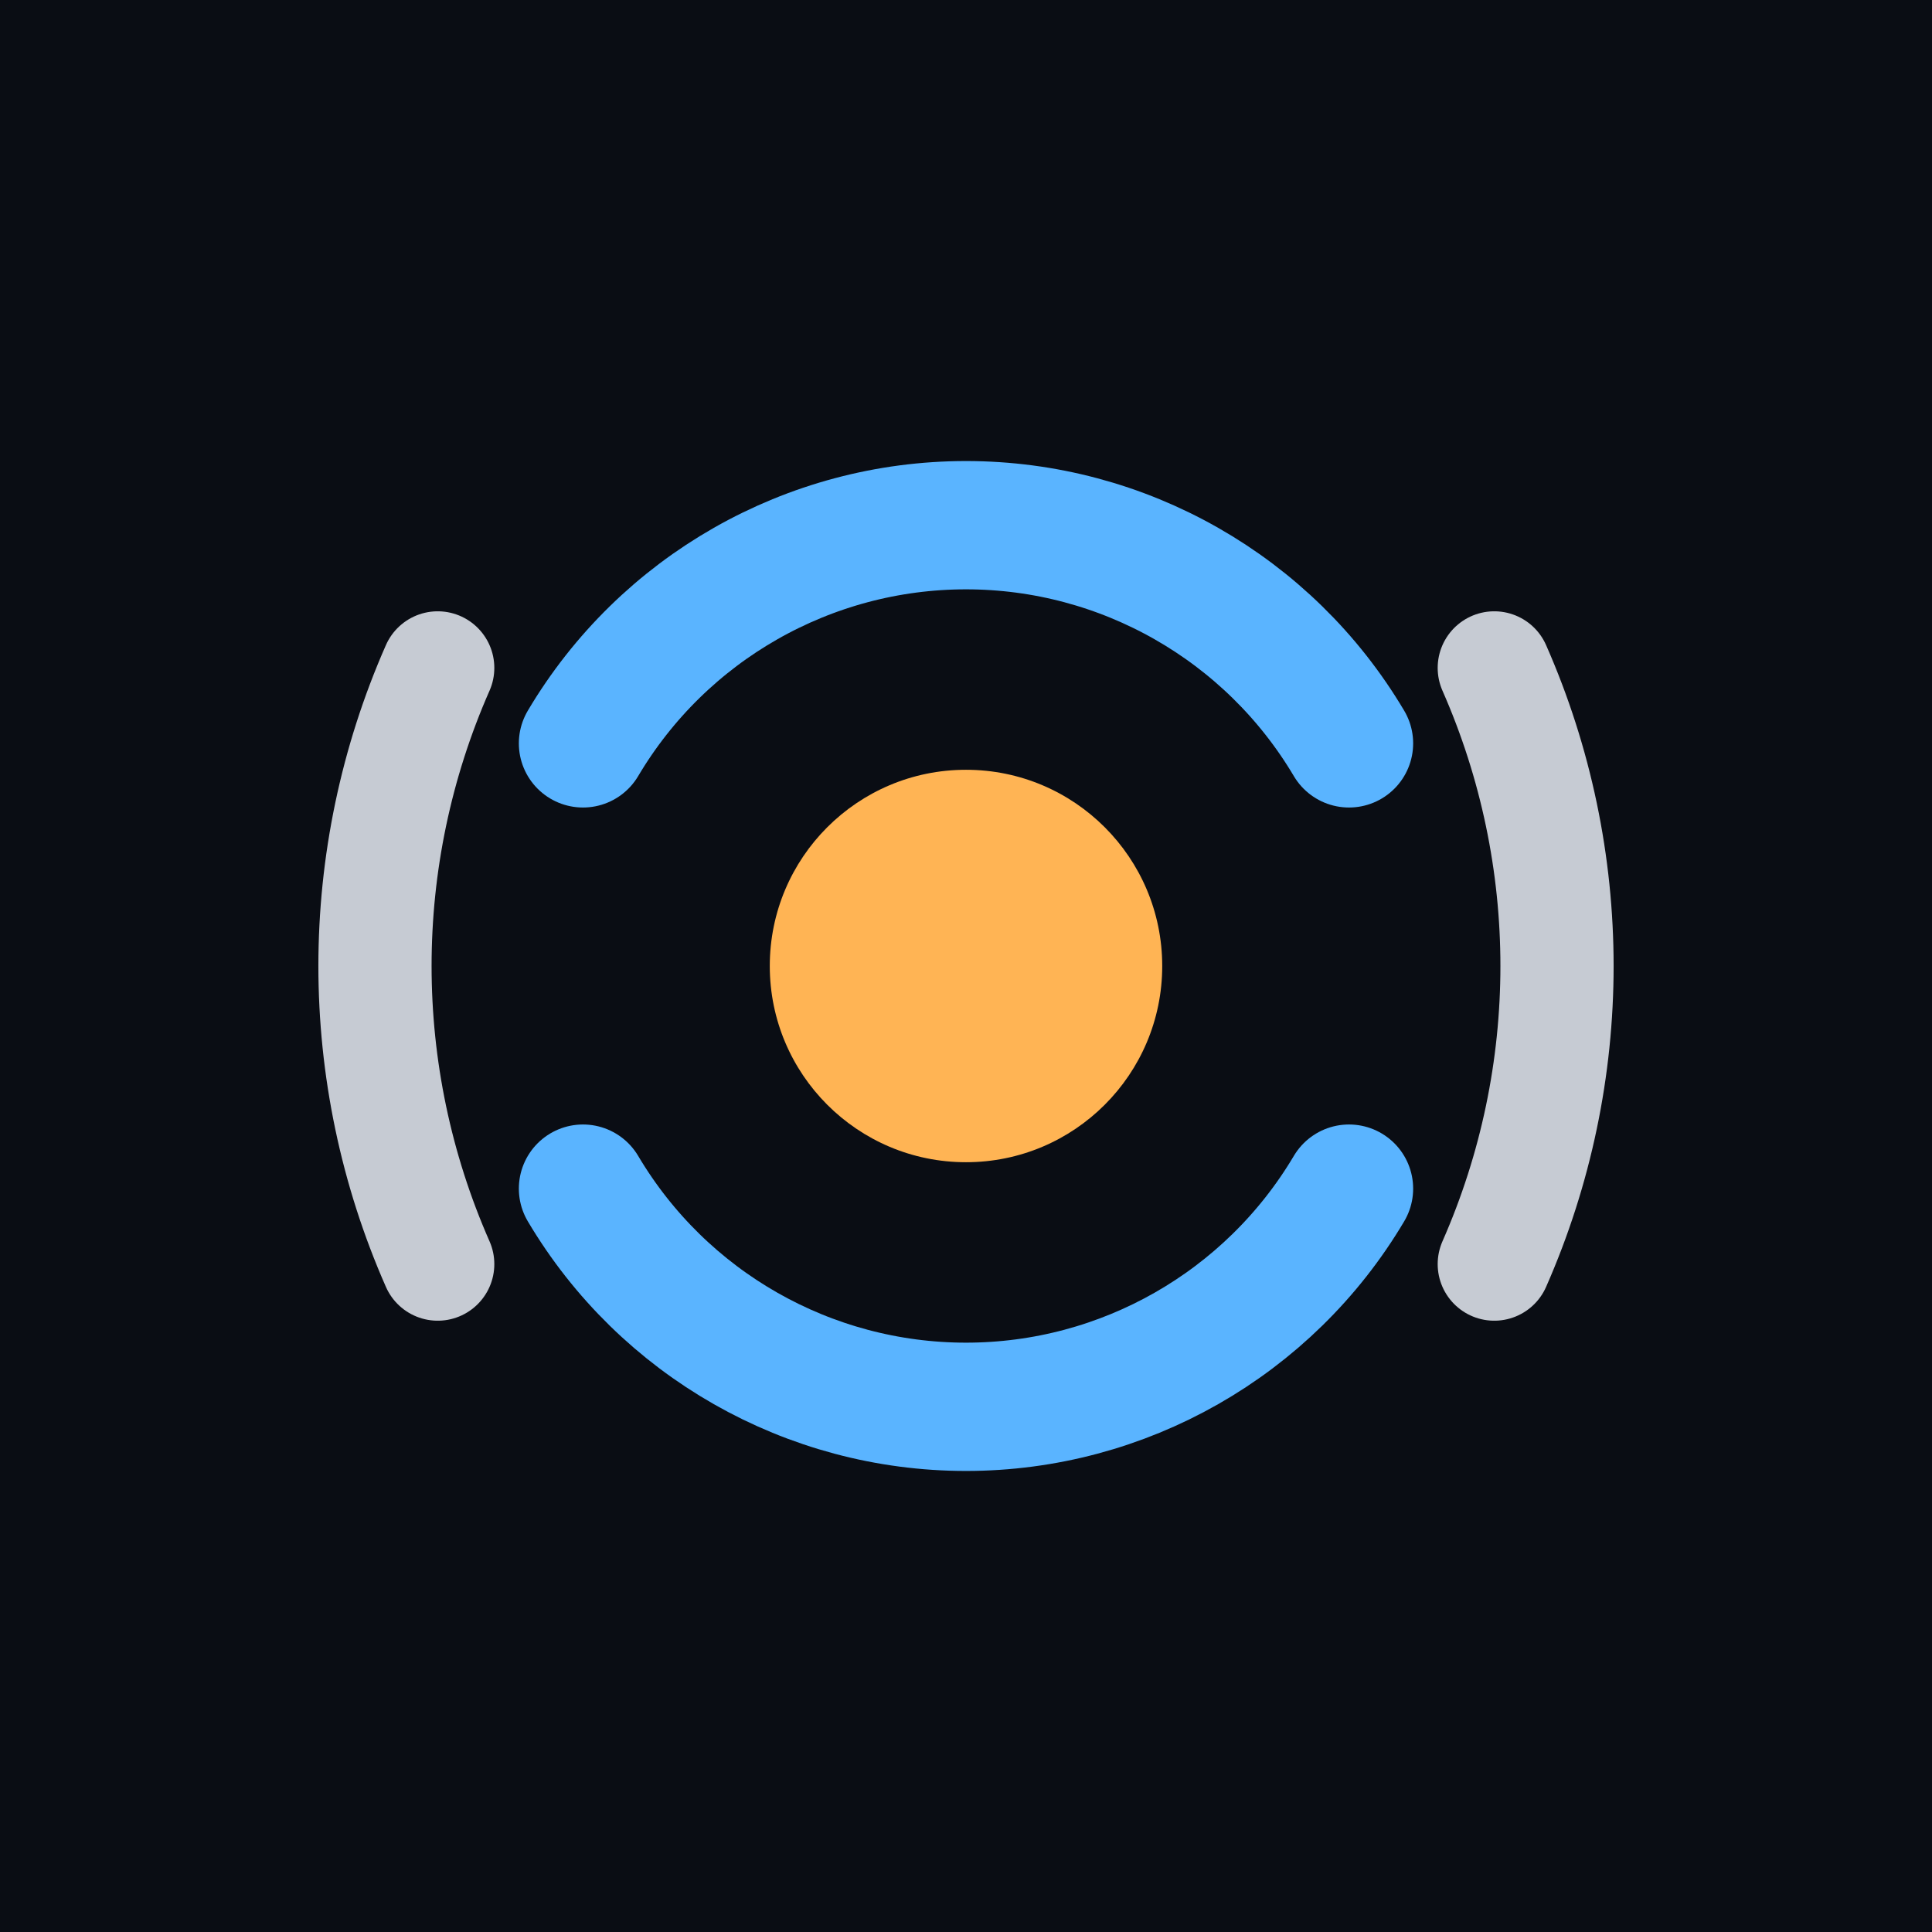
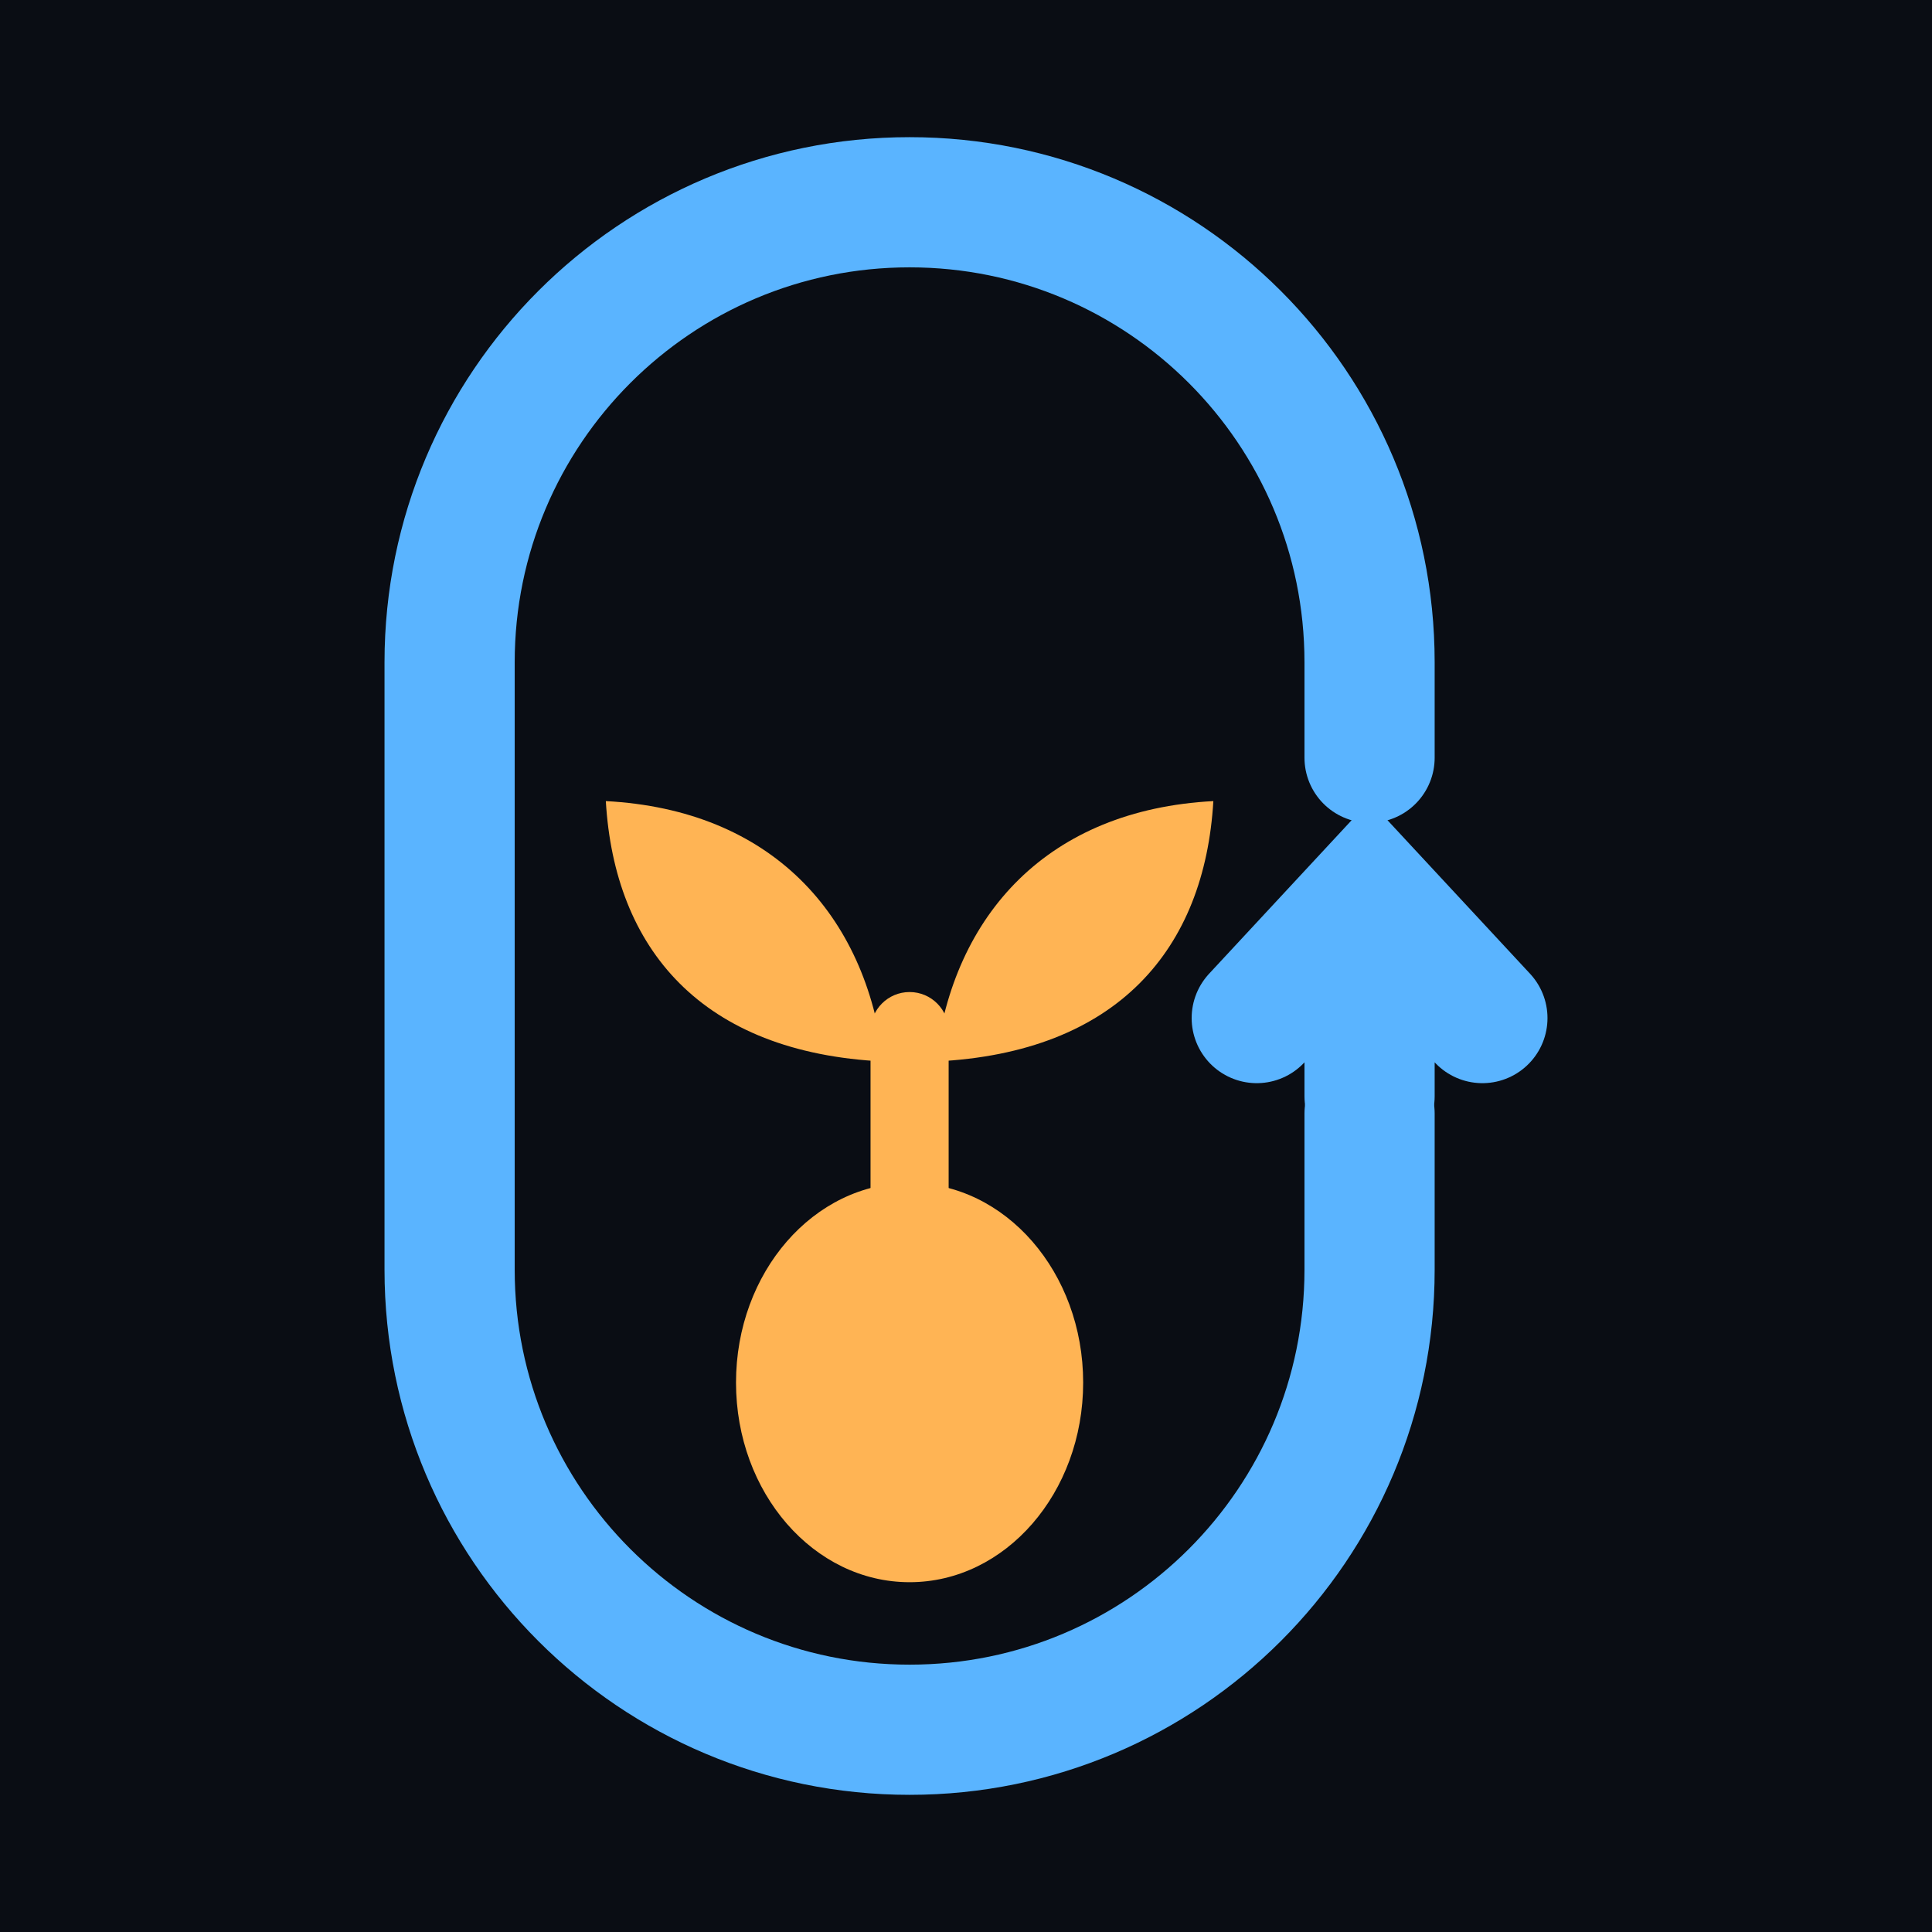
<svg xmlns="http://www.w3.org/2000/svg" viewBox="0 0 512 512" width="512" height="512">
  <rect width="512" height="512" fill="#0A0D14" />
-   <circle cx="256" cy="256" r="52" fill="#FFB454" />
-   <g fill="none" stroke="#5AB4FF" stroke-width="34" stroke-linecap="round">
-     <path d="M154.5 197 A118 118 0 0 1 357.5 197" />
-     <path d="M357.5 315 A118 118 0 0 1 154.5 315" />
-   </g>
-   <g fill="none" stroke="#E8ECF4" stroke-width="30" stroke-linecap="round" opacity=".85">
-     <path d="M116 335 A196 196 0 0 1 116 177" />
-     <path d="M396 177 A196 196 0 0 1 396 335" />
+   <g transform="translate(256 256) scale(1.15) translate(-269 -256)">
+     <g fill="none" stroke="#5AB4FF" stroke-width="30" stroke-linecap="round">
+       <path d="M362 290 L362 326 A106 106 0 0 1 150 326 L150 186 A106 106 0 0 1 362 186 L362 208" />
+       <path d="M362 286 L362 242 M336 268 L362 240 L388 268" />
+     </g>
+     <g fill="#FFB454">
+       <ellipse cx="256" cy="352" rx="40" ry="46" />
+       <rect x="247" y="262" width="18" height="96" rx="9" />
+       <path d="M250 278 C 208 276 188 252 186 218 C 224 220 246 244 250 278 Z" />
+       <path d="M262 278 C 304 276 324 252 326 218 C 288 220 266 244 262 278 Z" />
+     </g>
  </g>
</svg>
